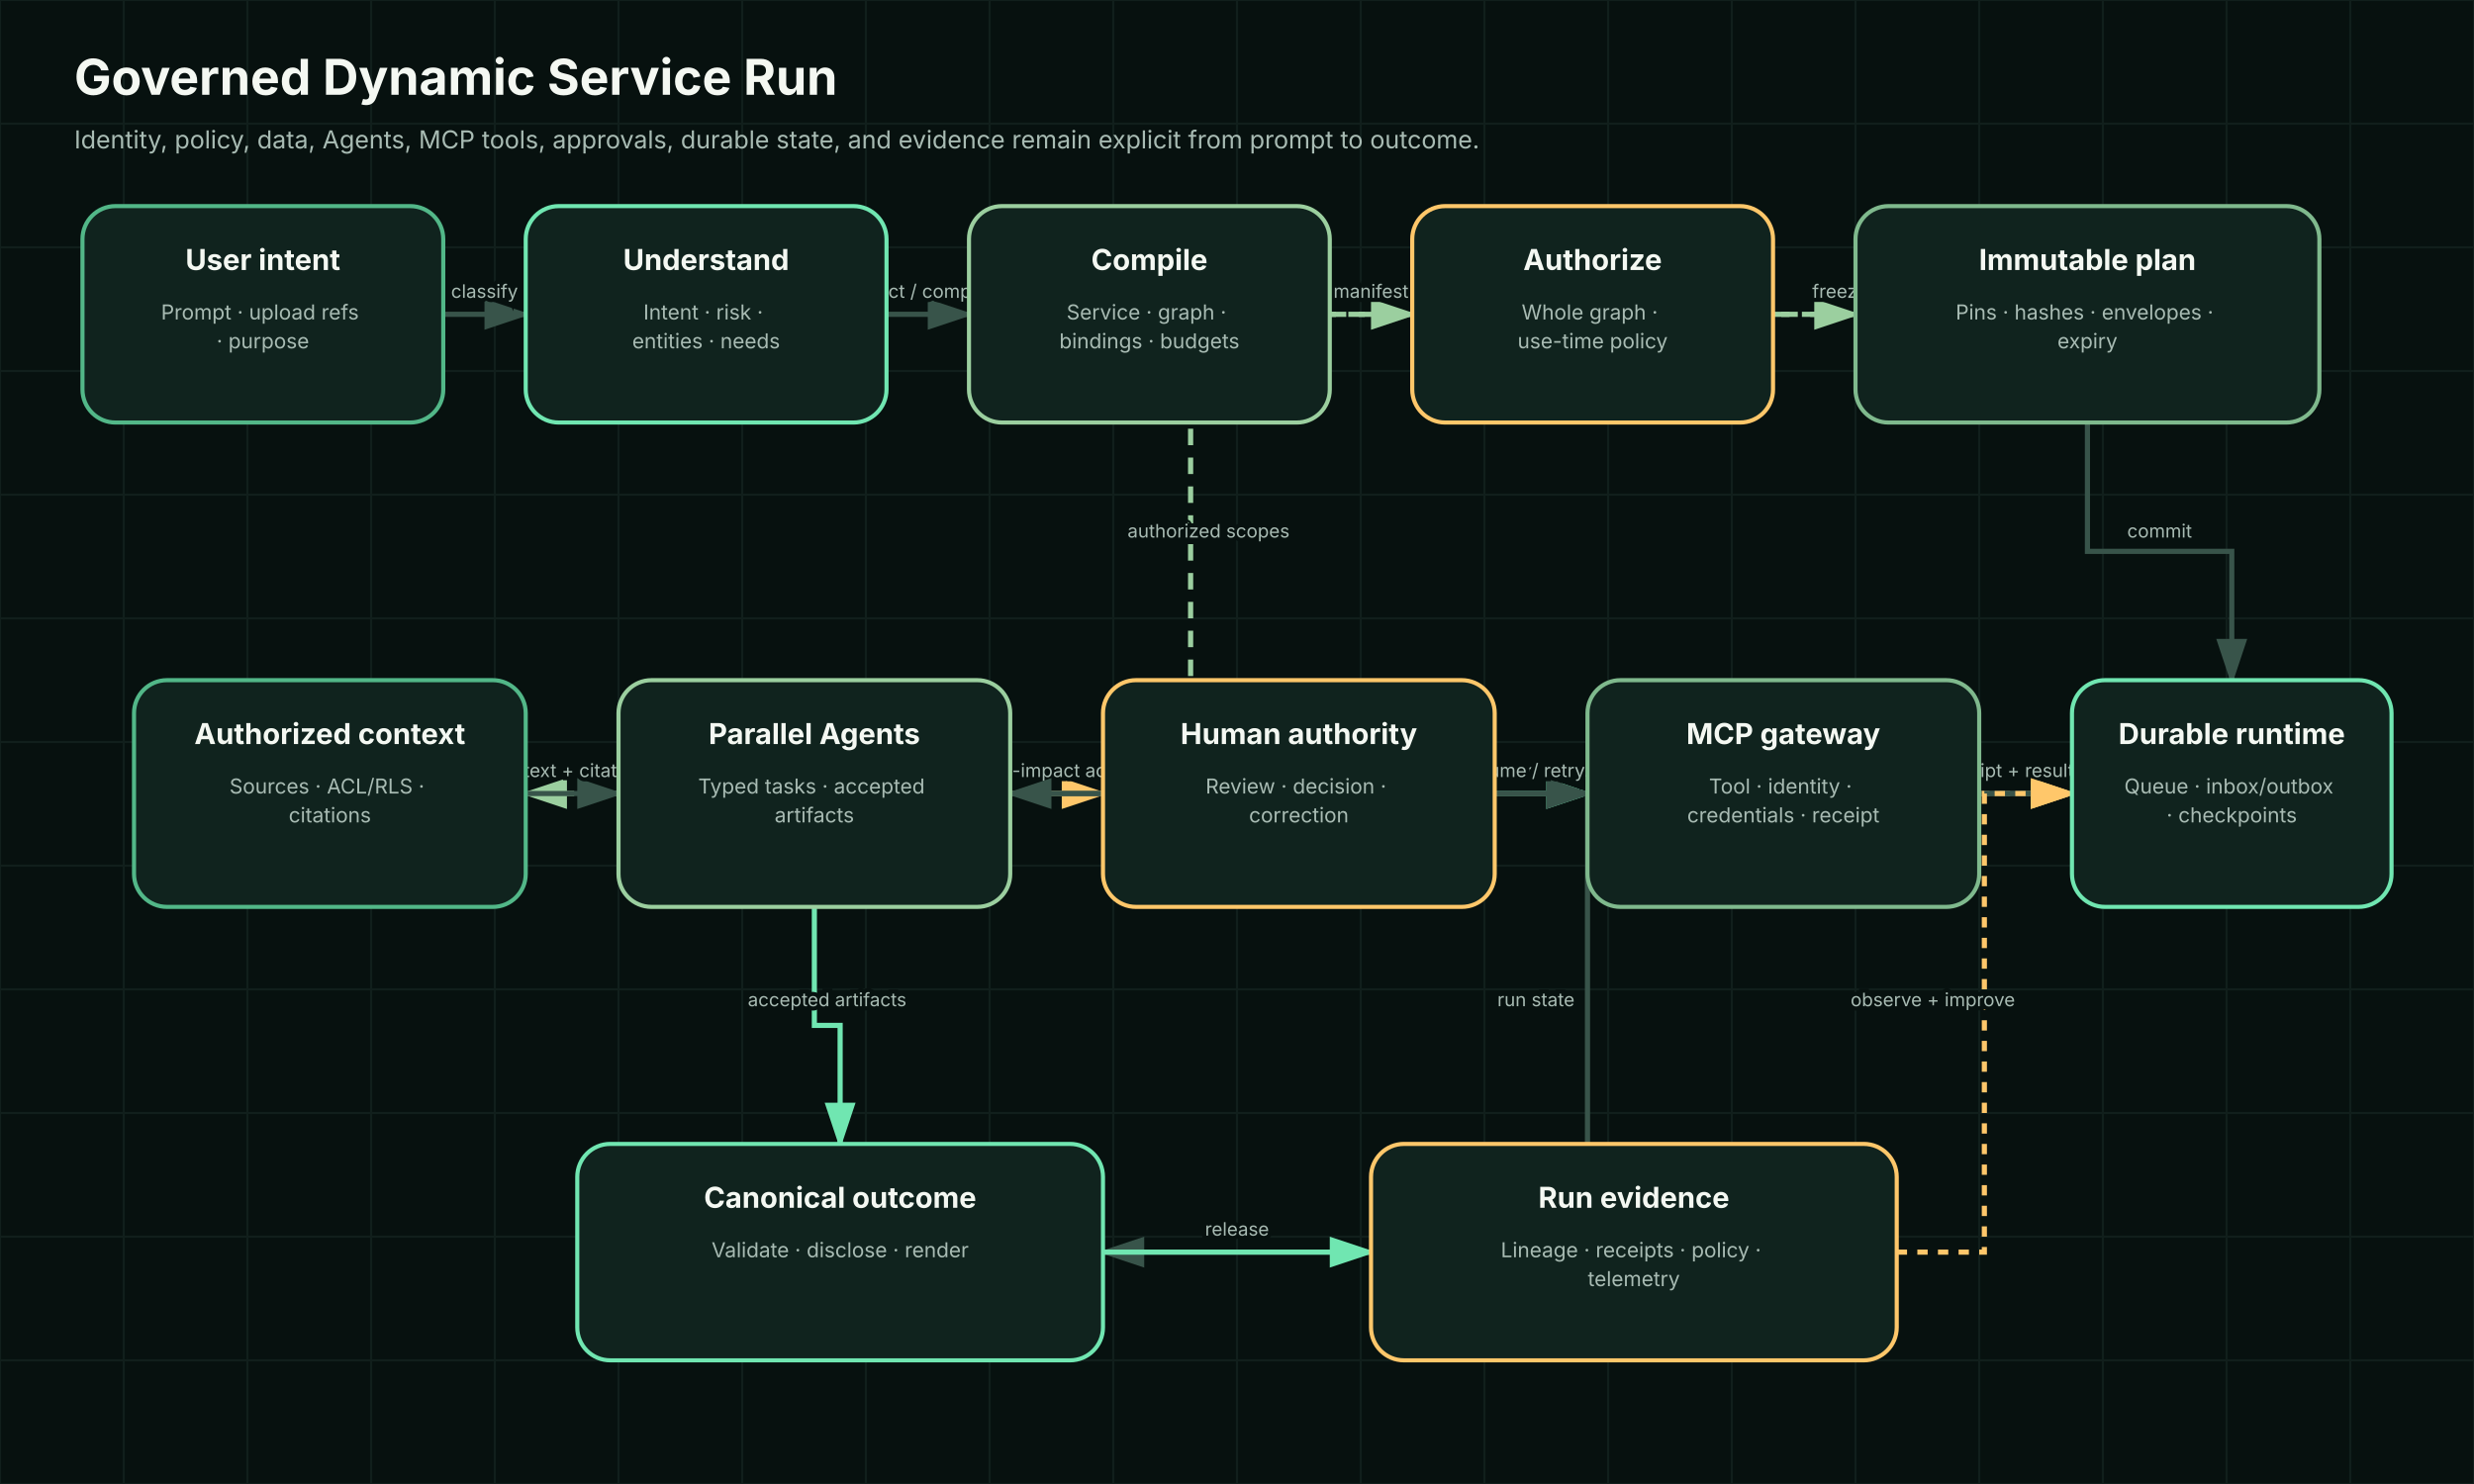
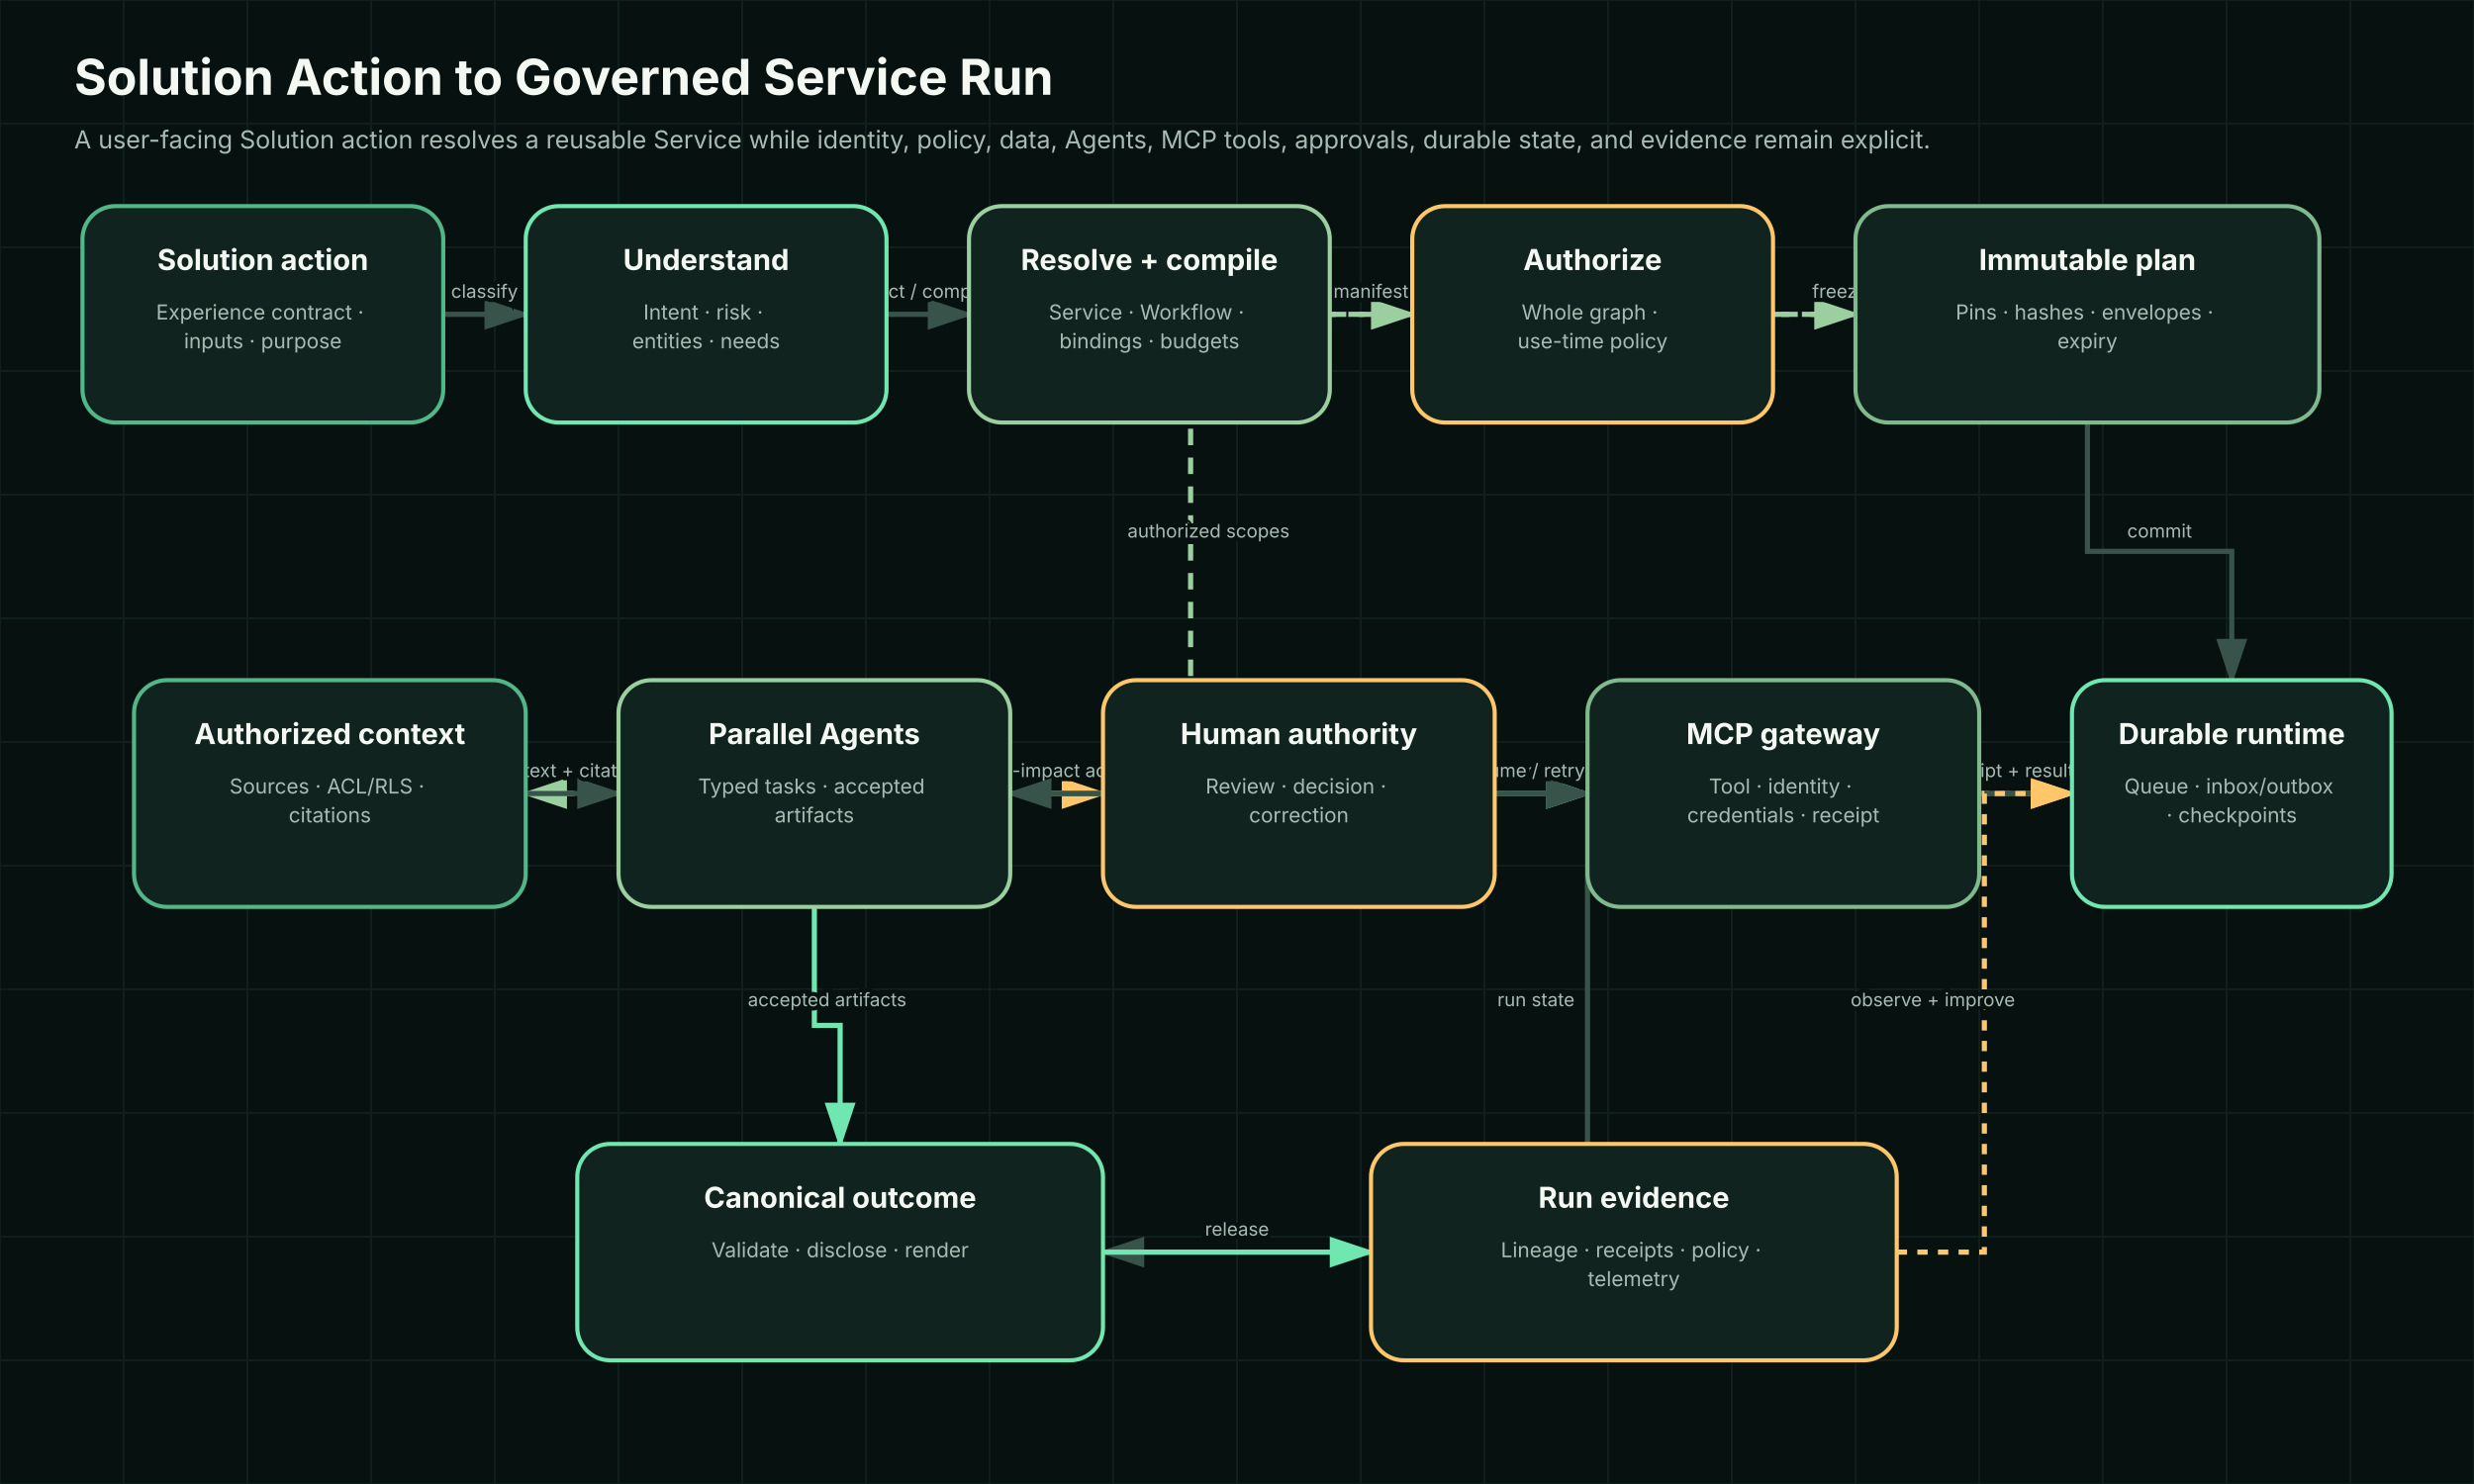
<svg xmlns="http://www.w3.org/2000/svg" viewBox="0 0 1200 720">
  <style>
  .grid-lines path { stroke:#38544a; stroke-width:1; }
  .diagram-title { fill:#f4f8f2; font:700 24px Inter, ui-sans-serif, system-ui, -apple-system, BlinkMacSystemFont, "Segoe UI", sans-serif; }
  .diagram-subtitle { fill:#a8bbb3; font:12px Inter, ui-sans-serif, system-ui, -apple-system, BlinkMacSystemFont, "Segoe UI", sans-serif; }
  .node rect { fill:#10231e; stroke:#38544a; stroke-width:2; }
  .node-mint rect { stroke:#70e6b1; } .node-sky rect { stroke:#52b788; }
  .node-amber rect { stroke:#ffc76a; } .node-violet rect { stroke:#9bcf9f; }
  .node-coral rect { stroke:#7fb98d; }
  .node-title { fill:#f4f8f2; font:700 14px Inter, ui-sans-serif, system-ui, -apple-system, BlinkMacSystemFont, "Segoe UI", sans-serif; text-anchor:middle; }
  .node-subtitle { fill:#a8bbb3; font:10px Inter, ui-sans-serif, system-ui, -apple-system, BlinkMacSystemFont, "Segoe UI", sans-serif; text-anchor:middle; }
  .edge path { fill:none; stroke:#38544a; stroke-width:2.5; }
  .edge text { fill:#a8bbb3; font:9px Inter, ui-sans-serif, system-ui, -apple-system, BlinkMacSystemFont, "Segoe UI", sans-serif; text-anchor:middle; paint-order:stroke; stroke:#07110f; stroke-width:4; }
  .edge-governance path { stroke:#9bcf9f; stroke-dasharray:8 6; }
  .edge-success path { stroke:#70e6b1; } .edge-evidence path { stroke:#ffc76a; stroke-dasharray:5 5; }
  .edge-waiting path { stroke:#ffc76a; stroke-dasharray:10 7; }
</style>
  <g role="img" aria-labelledby="diagram-title diagram-desc">
    <defs>
      <marker id="arrow" markerWidth="10" markerHeight="10" refX="8" refY="3" orient="auto">
        <path d="M0,0 L0,6 L9,3 z" fill="context-stroke" />
      </marker>
      <filter id="glow">
        <feGaussianBlur stdDeviation="5" result="b" />
        <feMerge>
          <feMergeNode in="b" />
          <feMergeNode in="SourceGraphic" />
        </feMerge>
      </filter>
    </defs>
    <rect width="1200" height="720" fill="#07110f" />
    <g class="grid-lines" opacity=".22">
      <path d="M 0 0 V 720" />
      <path d="M 60 0 V 720" />
      <path d="M 120 0 V 720" />
      <path d="M 180 0 V 720" />
      <path d="M 240 0 V 720" />
      <path d="M 300 0 V 720" />
      <path d="M 360 0 V 720" />
      <path d="M 420 0 V 720" />
      <path d="M 480 0 V 720" />
      <path d="M 540 0 V 720" />
      <path d="M 600 0 V 720" />
      <path d="M 660 0 V 720" />
      <path d="M 720 0 V 720" />
      <path d="M 780 0 V 720" />
      <path d="M 840 0 V 720" />
      <path d="M 900 0 V 720" />
      <path d="M 960 0 V 720" />
      <path d="M 1020 0 V 720" />
      <path d="M 1080 0 V 720" />
      <path d="M 1140 0 V 720" />
      <path d="M 1200 0 V 720" />
      <path d="M 0 0 H 1200" />
      <path d="M 0 60 H 1200" />
      <path d="M 0 120 H 1200" />
      <path d="M 0 180 H 1200" />
      <path d="M 0 240 H 1200" />
      <path d="M 0 300 H 1200" />
      <path d="M 0 360 H 1200" />
      <path d="M 0 420 H 1200" />
      <path d="M 0 480 H 1200" />
      <path d="M 0 540 H 1200" />
      <path d="M 0 600 H 1200" />
      <path d="M 0 660 H 1200" />
      <path d="M 0 720 H 1200" />
    </g>
-     <text class="diagram-title" x="36" y="46">Governed Dynamic Service Run</text>
-     <text class="diagram-subtitle" x="36" y="72">Identity, policy, data, Agents, MCP tools, approvals, durable state, and evidence remain explicit from prompt to outcome.</text>
+     <text class="diagram-title" x="36" y="46">Solution Action to Governed Service Run</text>
+     <text class="diagram-subtitle" x="36" y="72">A user-facing Solution action resolves a reusable Service while identity, policy, data, Agents, MCP tools, approvals, durable state, and evidence remain explicit.</text>
    <g class="edges">
      <g id="edge-r1" class="edge edge-data" data-edge-id="r1">
        <path d="M 215.0 152.5 L 235.0 152.5 L 235.0 152.5 L 255.0 152.5" marker-end="url(#arrow)" />
        <text x="235.0" y="144.5">classify</text>
      </g>
      <g id="edge-r2" class="edge edge-data" data-edge-id="r2">
        <path d="M 430.0 152.5 L 450.0 152.5 L 450.0 152.5 L 470.0 152.5" marker-end="url(#arrow)" />
        <text x="450.0" y="144.5">select / compose</text>
      </g>
      <g id="edge-r3" class="edge edge-governance" data-edge-id="r3">
        <path d="M 645.0 152.5 L 665.0 152.5 L 665.0 152.5 L 685.0 152.5" marker-end="url(#arrow)" />
        <text x="665.0" y="144.5">manifest</text>
      </g>
      <g id="edge-r4" class="edge edge-governance" data-edge-id="r4">
        <path d="M 860.0 152.5 L 880.0 152.5 L 880.0 152.5 L 900.0 152.5" marker-end="url(#arrow)" />
        <text x="892.5" y="144.5">freeze</text>
      </g>
      <g id="edge-r5" class="edge edge-governance" data-edge-id="r5">
        <path d="M 900.0 152.5 L 577.5 152.5 L 577.5 385.0 L 255.0 385.0" marker-end="url(#arrow)" />
        <text x="586.2" y="260.8">authorized scopes</text>
      </g>
      <g id="edge-r6" class="edge edge-data" data-edge-id="r6">
        <path d="M 1012.5 205.0 L 1012.5 267.5 L 1082.5 267.5 L 1082.5 330.0" marker-end="url(#arrow)" />
        <text x="1047.5" y="260.8">commit</text>
      </g>
      <g id="edge-r7" class="edge edge-data" data-edge-id="r7">
        <path d="M 255.0 385.0 L 277.5 385.0 L 277.5 385.0 L 300.0 385.0" marker-end="url(#arrow)" />
        <text x="277.5" y="377.0">context + citations</text>
      </g>
      <g id="edge-r8" class="edge edge-waiting" data-edge-id="r8">
        <path d="M 490.0 385.0 L 512.5 385.0 L 512.5 385.0 L 535.0 385.0" marker-end="url(#arrow)" />
        <text x="512.5" y="377.0">high-impact action</text>
      </g>
      <g id="edge-r9" class="edge edge-success" data-edge-id="r9">
        <path d="M 725.0 385.0 L 747.5 385.0 L 747.5 385.0 L 770.0 385.0" marker-end="url(#arrow)" />
        <text x="747.5" y="377.0">approved operation</text>
      </g>
      <g id="edge-r10" class="edge edge-data" data-edge-id="r10">
        <path d="M 490.0 385.0 L 630.0 385.0 L 630.0 385.0 L 770.0 385.0" marker-end="url(#arrow)" />
        <text x="630.0" y="377.0">tool intent</text>
      </g>
      <g id="edge-r11" class="edge edge-evidence" data-edge-id="r11">
        <path d="M 960.0 385.0 L 982.5 385.0 L 982.5 385.0 L 1005.0 385.0" marker-end="url(#arrow)" />
        <text x="973.8" y="377.0">receipt + result</text>
      </g>
      <g id="edge-r12" class="edge edge-data" data-edge-id="r12">
        <path d="M 1005.0 385.0 L 747.5 385.0 L 747.5 385.0 L 490.0 385.0" marker-end="url(#arrow)" />
        <text x="738.8" y="377.0">resume / retry</text>
      </g>
      <g id="edge-r13" class="edge edge-success" data-edge-id="r13">
        <path d="M 395.0 440.0 L 395.0 497.5 L 407.5 497.5 L 407.5 555.0" marker-end="url(#arrow)" />
        <text x="401.2" y="488.2">accepted artifacts</text>
      </g>
      <g id="edge-r14" class="edge edge-data" data-edge-id="r14">
        <path d="M 1005.0 385.0 L 770.0 385.0 L 770.0 607.5 L 535.0 607.5" marker-end="url(#arrow)" />
        <text x="745.0" y="488.2">run state</text>
      </g>
      <g id="edge-r15" class="edge edge-success" data-edge-id="r15">
        <path d="M 535.0 607.5 L 600.0 607.5 L 600.0 607.5 L 665.0 607.5" marker-end="url(#arrow)" />
        <text x="600.0" y="599.5">release</text>
      </g>
      <g id="edge-r16" class="edge edge-evidence" data-edge-id="r16">
        <path d="M 920.0 607.5 L 962.5 607.5 L 962.5 385.0 L 1005.0 385.0" marker-end="url(#arrow)" />
        <text x="937.5" y="488.2">observe + improve</text>
      </g>
    </g>
    <g class="nodes">
      <g id="node-intent" class="node node-sky">
        <rect x="40" y="100" width="175" height="105" rx="16" />
        <text class="node-title" x="127.5" y="131">
-           <tspan x="127.5" dy="0">User intent</tspan>
+           <tspan x="127.5" dy="0">Solution action</tspan>
        </text>
        <text class="node-subtitle" x="127.5" y="155">
-           <tspan x="127.5" dy="0">Prompt · upload refs</tspan>
-           <tspan x="127.5" dy="14">· purpose</tspan>
+           <tspan x="127.5" dy="0">Experience contract ·</tspan>
+           <tspan x="127.5" dy="14">inputs · purpose</tspan>
        </text>
      </g>
      <g id="node-understand" class="node node-mint">
        <rect x="255" y="100" width="175" height="105" rx="16" />
        <text class="node-title" x="342.5" y="131">
          <tspan x="342.5" dy="0">Understand</tspan>
        </text>
        <text class="node-subtitle" x="342.5" y="155">
          <tspan x="342.5" dy="0">Intent · risk ·</tspan>
          <tspan x="342.5" dy="14">entities · needs</tspan>
        </text>
      </g>
      <g id="node-compile" class="node node-violet">
        <rect x="470" y="100" width="175" height="105" rx="16" />
        <text class="node-title" x="557.5" y="131">
-           <tspan x="557.5" dy="0">Compile</tspan>
+           <tspan x="557.5" dy="0">Resolve + compile</tspan>
        </text>
        <text class="node-subtitle" x="557.5" y="155">
-           <tspan x="557.5" dy="0">Service · graph ·</tspan>
+           <tspan x="557.5" dy="0">Service · Workflow ·</tspan>
          <tspan x="557.5" dy="14">bindings · budgets</tspan>
        </text>
      </g>
      <g id="node-authorize" class="node node-amber">
        <rect x="685" y="100" width="175" height="105" rx="16" />
        <text class="node-title" x="772.5" y="131">
          <tspan x="772.5" dy="0">Authorize</tspan>
        </text>
        <text class="node-subtitle" x="772.5" y="155">
          <tspan x="772.5" dy="0">Whole graph ·</tspan>
          <tspan x="772.5" dy="14">use-time policy</tspan>
        </text>
      </g>
      <g id="node-plan" class="node node-coral">
        <rect x="900" y="100" width="225" height="105" rx="16" />
        <text class="node-title" x="1012.5" y="131">
          <tspan x="1012.5" dy="0">Immutable plan</tspan>
        </text>
        <text class="node-subtitle" x="1012.5" y="155">
          <tspan x="1012.5" dy="0">Pins · hashes · envelopes ·</tspan>
          <tspan x="1012.5" dy="14">expiry</tspan>
        </text>
      </g>
      <g id="node-rag" class="node node-sky">
        <rect x="65" y="330" width="190" height="110" rx="16" />
        <text class="node-title" x="160.0" y="361">
          <tspan x="160.0" dy="0">Authorized context</tspan>
        </text>
        <text class="node-subtitle" x="160.0" y="385">
          <tspan x="160.0" dy="0">Sources · ACL/RLS ·</tspan>
          <tspan x="160.0" dy="14">citations</tspan>
        </text>
      </g>
      <g id="node-agents" class="node node-violet">
        <rect x="300" y="330" width="190" height="110" rx="16" />
        <text class="node-title" x="395.0" y="361">
          <tspan x="395.0" dy="0">Parallel Agents</tspan>
        </text>
        <text class="node-subtitle" x="395.0" y="385">
          <tspan x="395.0" dy="0">Typed tasks · accepted</tspan>
          <tspan x="395.0" dy="14">artifacts</tspan>
        </text>
      </g>
      <g id="node-approval" class="node node-amber">
        <rect x="535" y="330" width="190" height="110" rx="16" />
        <text class="node-title" x="630.0" y="361">
          <tspan x="630.0" dy="0">Human authority</tspan>
        </text>
        <text class="node-subtitle" x="630.0" y="385">
          <tspan x="630.0" dy="0">Review · decision ·</tspan>
          <tspan x="630.0" dy="14">correction</tspan>
        </text>
      </g>
      <g id="node-mcp" class="node node-coral">
        <rect x="770" y="330" width="190" height="110" rx="16" />
        <text class="node-title" x="865.0" y="361">
          <tspan x="865.0" dy="0">MCP gateway</tspan>
        </text>
        <text class="node-subtitle" x="865.0" y="385">
          <tspan x="865.0" dy="0">Tool · identity ·</tspan>
          <tspan x="865.0" dy="14">credentials · receipt</tspan>
        </text>
      </g>
      <g id="node-state" class="node node-mint">
        <rect x="1005" y="330" width="155" height="110" rx="16" />
        <text class="node-title" x="1082.5" y="361">
          <tspan x="1082.5" dy="0">Durable runtime</tspan>
        </text>
        <text class="node-subtitle" x="1082.5" y="385">
          <tspan x="1082.5" dy="0">Queue · inbox/outbox</tspan>
          <tspan x="1082.5" dy="14">· checkpoints</tspan>
        </text>
      </g>
      <g id="node-finalize" class="node node-mint">
        <rect x="280" y="555" width="255" height="105" rx="16" />
        <text class="node-title" x="407.5" y="586">
          <tspan x="407.5" dy="0">Canonical outcome</tspan>
        </text>
        <text class="node-subtitle" x="407.5" y="610">
          <tspan x="407.5" dy="0">Validate · disclose · render</tspan>
        </text>
      </g>
      <g id="node-evidence" class="node node-amber">
        <rect x="665" y="555" width="255" height="105" rx="16" />
        <text class="node-title" x="792.5" y="586">
          <tspan x="792.5" dy="0">Run evidence</tspan>
        </text>
        <text class="node-subtitle" x="792.5" y="610">
          <tspan x="792.5" dy="0">Lineage · receipts · policy ·</tspan>
          <tspan x="792.5" dy="14">telemetry</tspan>
        </text>
      </g>
    </g>
  </g>
</svg>
